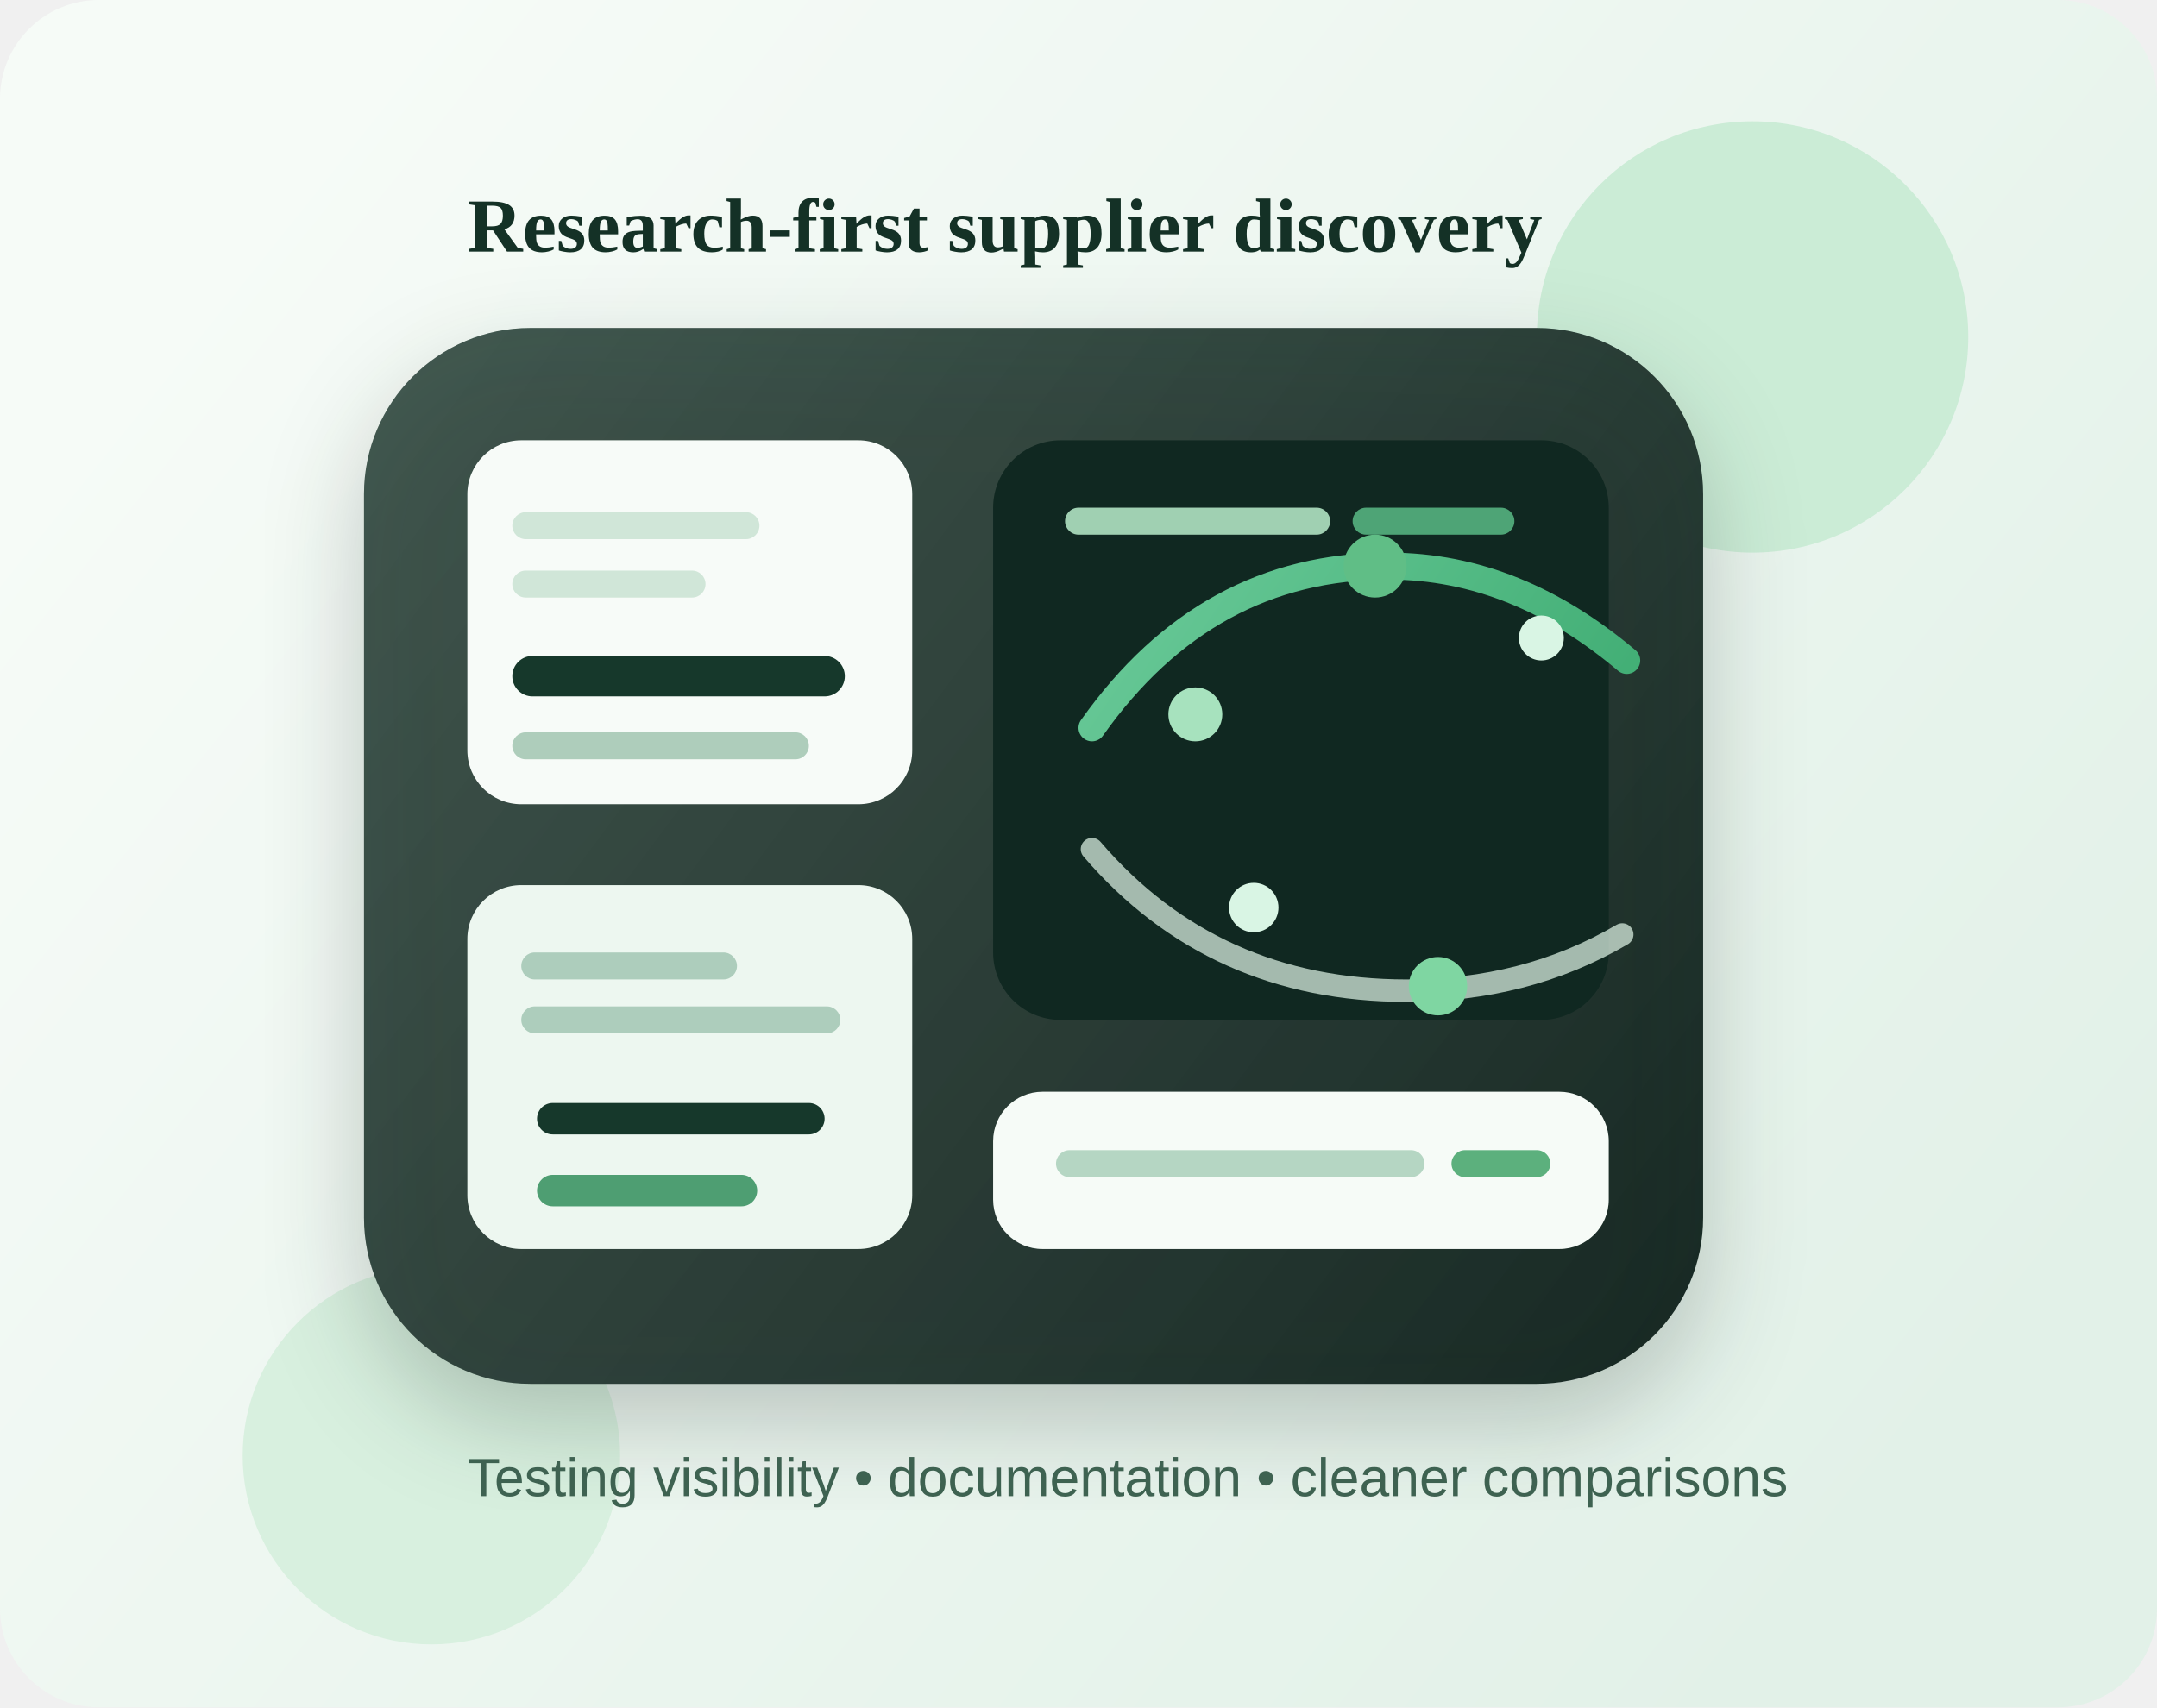
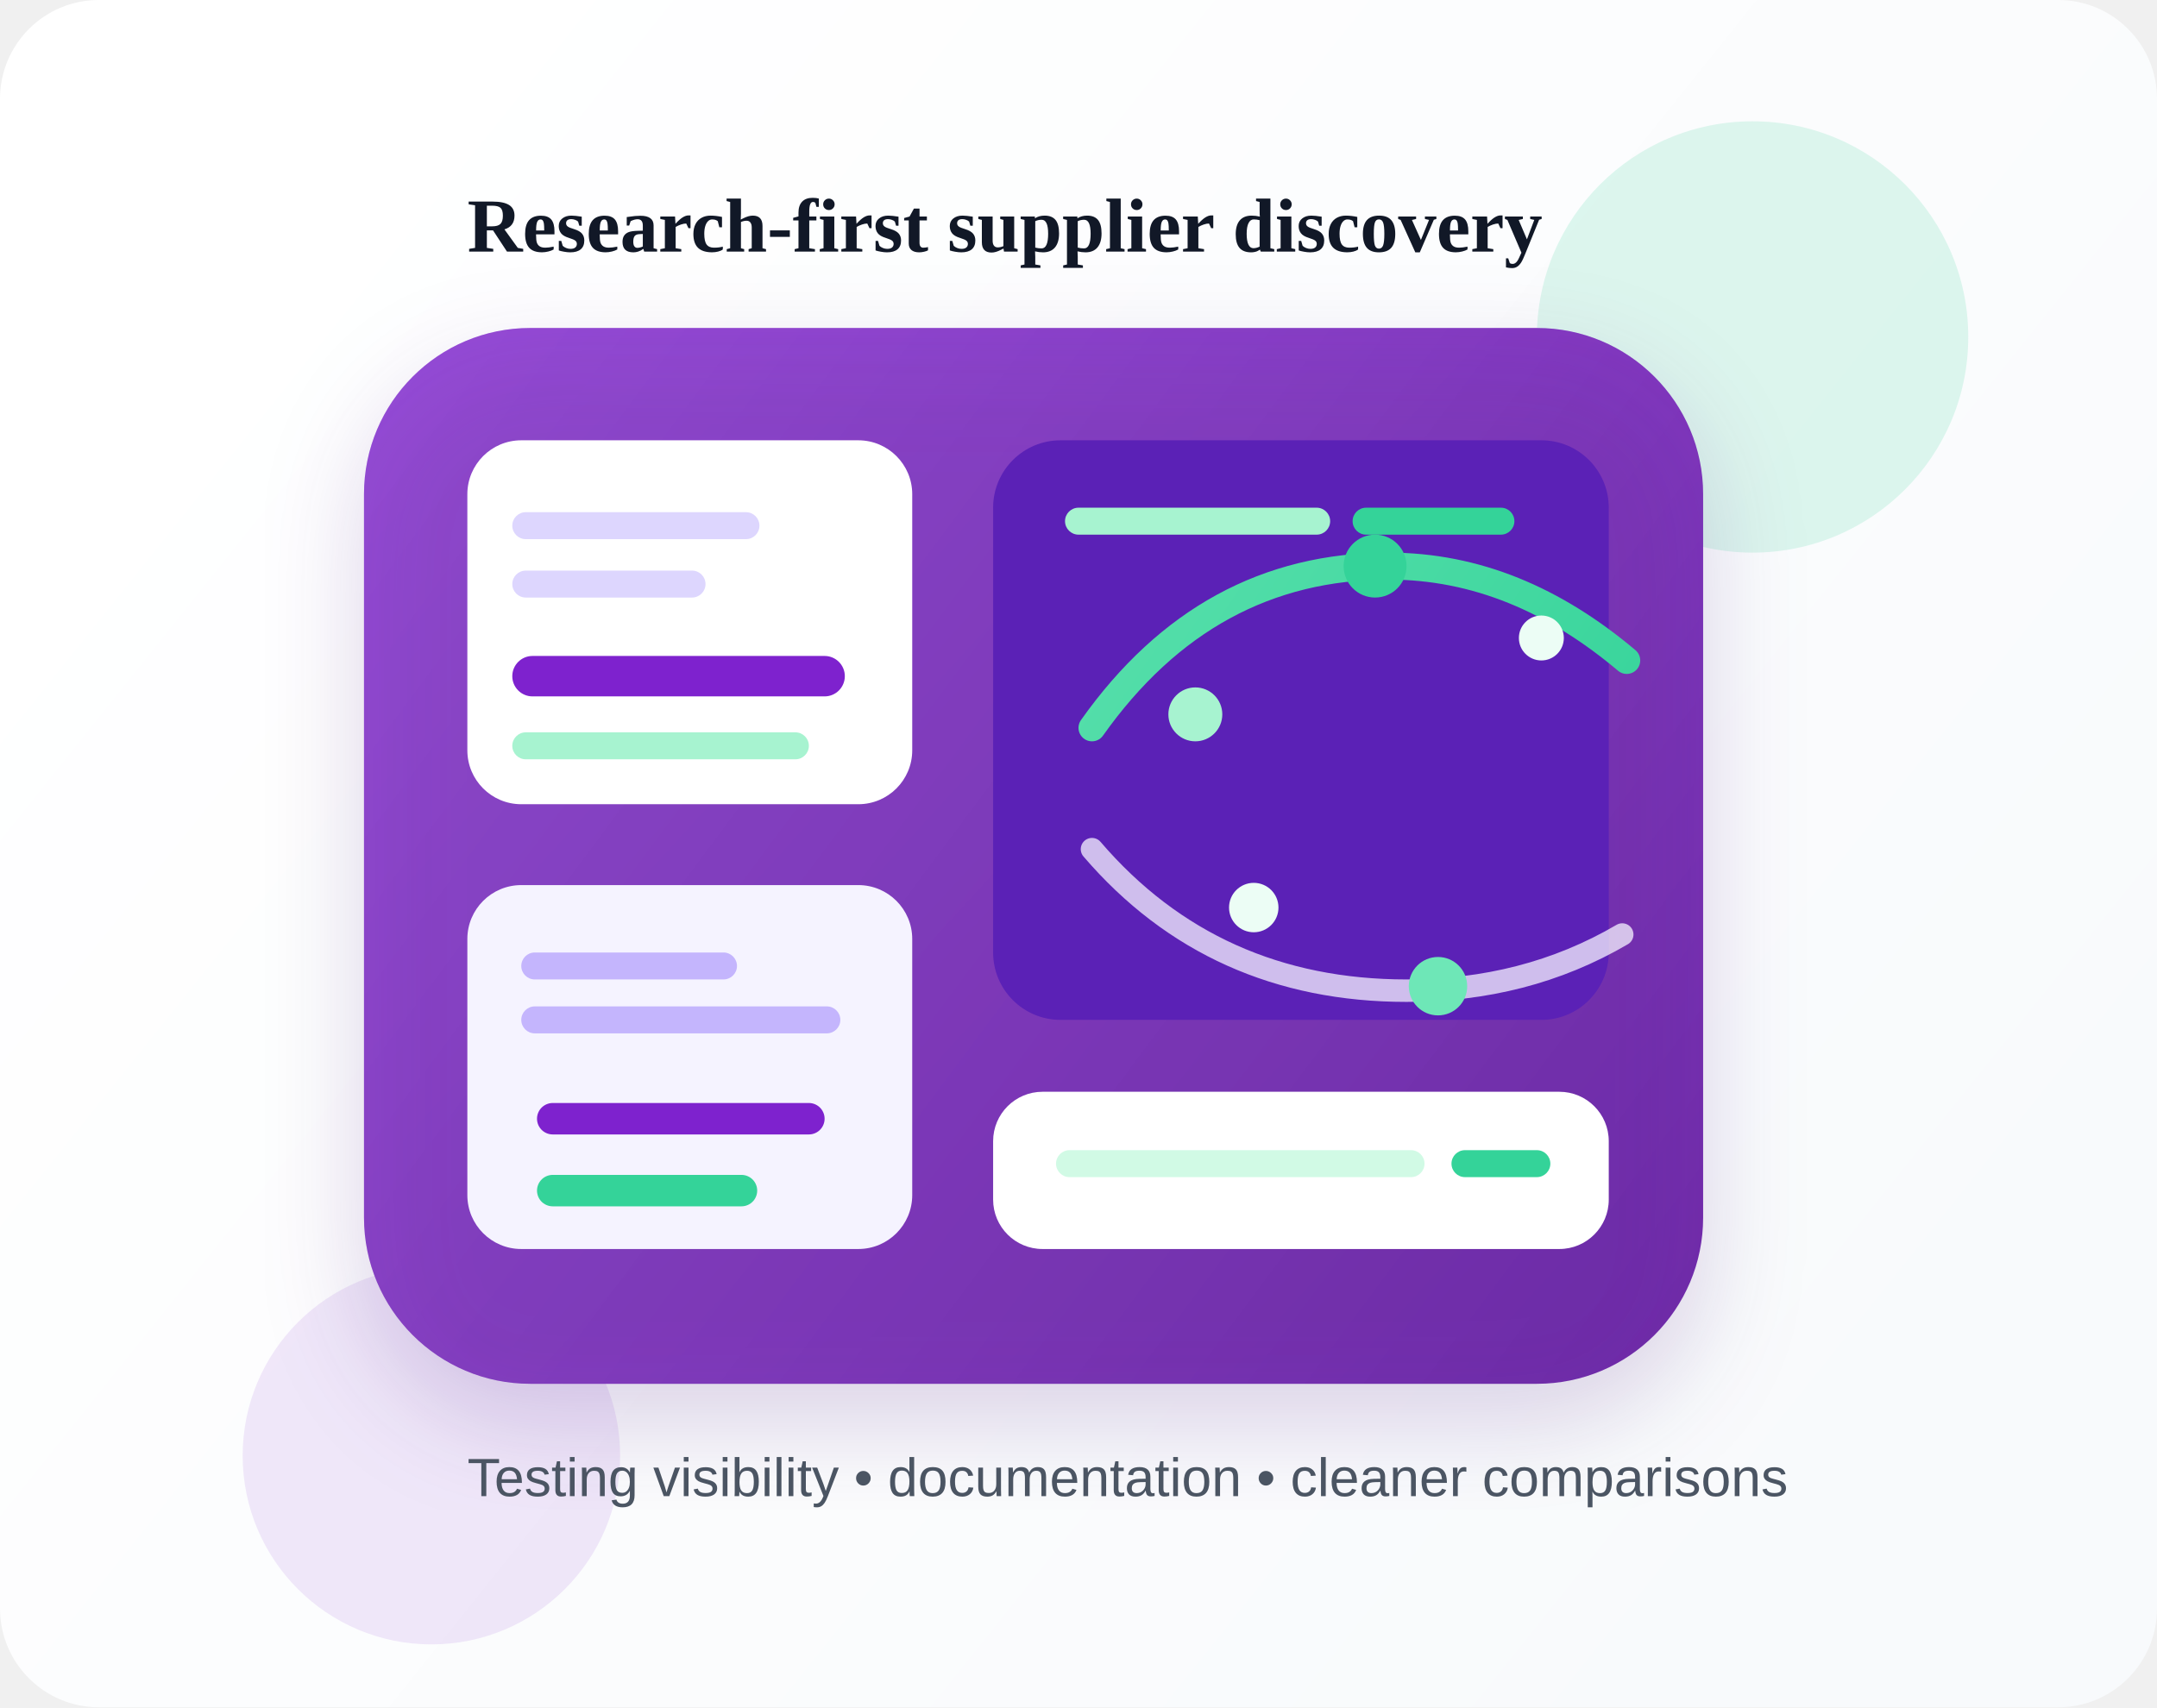
<svg xmlns="http://www.w3.org/2000/svg" width="960" height="760" viewBox="0 0 960 760" fill="none">
  <defs>
    <linearGradient id="bg" x1="112" y1="84" x2="846" y2="672" gradientUnits="userSpaceOnUse">
-       <stop stop-color="#F6FBF7" />
-       <stop offset="1" stop-color="#E2F1E8" />
+       <stop stop-color="#FFFFFF" />
+       <stop offset="1" stop-color="#F8FAFC" />
    </linearGradient>
    <linearGradient id="panel" x1="196" y1="124" x2="728" y2="610" gradientUnits="userSpaceOnUse">
-       <stop stop-color="#173429" />
-       <stop offset="1" stop-color="#0D201A" />
+       <stop stop-color="#7E22CE" />
+       <stop offset="1" stop-color="#6B21A8" />
    </linearGradient>
    <linearGradient id="glass" x1="176" y1="166" x2="774" y2="612" gradientUnits="userSpaceOnUse">
      <stop stop-color="#FFFFFF" stop-opacity="0.18" />
      <stop offset="1" stop-color="#FFFFFF" stop-opacity="0.04" />
    </linearGradient>
    <linearGradient id="accent" x1="260" y1="260" x2="640" y2="520" gradientUnits="userSpaceOnUse">
-       <stop stop-color="#8BE1B7" />
-       <stop offset="1" stop-color="#39A86D" />
+       <stop stop-color="#6EE7B7" />
+       <stop offset="1" stop-color="#34D399" />
    </linearGradient>
    <filter id="shadow" x="118" y="112" width="724" height="560" filterUnits="userSpaceOnUse" color-interpolation-filters="sRGB">
      <feFlood flood-opacity="0" result="BackgroundImageFix" />
      <feColorMatrix in="SourceAlpha" type="matrix" values="0 0 0 0 0 0 0 0 0 0 0 0 0 0 0 0 0 0 127 0" result="hardAlpha" />
      <feOffset dy="18" />
      <feGaussianBlur stdDeviation="22" />
-       <feColorMatrix type="matrix" values="0 0 0 0 0.048 0 0 0 0 0.105 0 0 0 0 0.084 0 0 0 0.22 0" />
+       <feColorMatrix type="matrix" values="0 0 0 0 0.294 0 0 0 0 0.102 0 0 0 0 0.510 0 0 0 0.18 0" />
      <feBlend mode="normal" in2="BackgroundImageFix" result="effect1_dropShadow_0_1" />
      <feBlend mode="normal" in="SourceGraphic" in2="effect1_dropShadow_0_1" result="shape" />
    </filter>
  </defs>
  <rect width="960" height="760" rx="44" fill="url(#bg)" />
-   <circle cx="780" cy="150" r="96" fill="#CBECD6" />
-   <circle cx="192" cy="648" r="84" fill="#D8F0DF" />
+   <circle cx="780" cy="150" r="96" fill="#34D399" fill-opacity=".16" />
+   <circle cx="192" cy="648" r="84" fill="#7E22CE" fill-opacity=".10" />
  <path d="M162 220C162 179.131 195.131 146 236 146H684C724.869 146 758 179.131 758 220V542C758 582.869 724.869 616 684 616H236C195.131 616 162 582.869 162 542V220Z" fill="url(#panel)" />
  <g filter="url(#shadow)">
    <path d="M162 220C162 179.131 195.131 146 236 146H684C724.869 146 758 179.131 758 220V542C758 582.869 724.869 616 684 616H236C195.131 616 162 582.869 162 542V220Z" fill="url(#glass)" />
  </g>
-   <rect x="208" y="196" width="198" height="162" rx="24" fill="#F7FBF8" />
-   <rect x="228" y="228" width="110" height="12" rx="6" fill="#D0E6D8" />
-   <rect x="228" y="254" width="86" height="12" rx="6" fill="#D0E6D8" />
-   <rect x="228" y="292" width="148" height="18" rx="9" fill="#16382B" />
-   <rect x="228" y="326" width="132" height="12" rx="6" fill="#AECDBB" />
-   <rect x="442" y="196" width="274" height="258" rx="30" fill="#102821" />
-   <rect x="474" y="226" width="118" height="12" rx="6" fill="#A0D0B2" />
-   <rect x="602" y="226" width="72" height="12" rx="6" fill="#4EA476" />
+   <rect x="208" y="196" width="198" height="162" rx="24" fill="#FFFFFF" />
+   <rect x="228" y="228" width="110" height="12" rx="6" fill="#DDD6FE" />
+   <rect x="228" y="254" width="86" height="12" rx="6" fill="#DDD6FE" />
+   <rect x="228" y="292" width="148" height="18" rx="9" fill="#7E22CE" />
+   <rect x="228" y="326" width="132" height="12" rx="6" fill="#A7F3D0" />
+   <rect x="442" y="196" width="274" height="258" rx="30" fill="#5B21B6" />
+   <rect x="474" y="226" width="118" height="12" rx="6" fill="#A7F3D0" />
+   <rect x="602" y="226" width="72" height="12" rx="6" fill="#34D399" />
  <path d="M486 324C520 276 564 252 618 252C657 252 692 267 724 294" stroke="url(#accent)" stroke-width="12" stroke-linecap="round" />
-   <path d="M486 378C522 420 569 441 626 441C661 441 693 433 722 416" stroke="#E3F8EA" stroke-opacity="0.7" stroke-width="10" stroke-linecap="round" />
-   <circle cx="532" cy="318" r="12" fill="#A7E2BE" />
-   <circle cx="612" cy="252" r="14" fill="#60BE86" />
-   <circle cx="686" cy="284" r="10" fill="#D9F5E4" />
-   <circle cx="558" cy="404" r="11" fill="#D9F5E4" />
-   <circle cx="640" cy="439" r="13" fill="#7FD6A2" />
-   <rect x="208" y="394" width="198" height="162" rx="24" fill="#EDF7F0" />
-   <rect x="232" y="424" width="96" height="12" rx="6" fill="#ADCDBC" />
-   <rect x="232" y="448" width="142" height="12" rx="6" fill="#ADCDBC" />
-   <path d="M246 498H360" stroke="#16382B" stroke-width="14" stroke-linecap="round" />
-   <path d="M246 530H330" stroke="#4E9E72" stroke-width="14" stroke-linecap="round" />
-   <rect x="442" y="486" width="274" height="70" rx="22" fill="#F6FBF7" />
-   <rect x="470" y="512" width="164" height="12" rx="6" fill="#B5D6C3" />
-   <rect x="646" y="512" width="44" height="12" rx="6" fill="#5CB07D" />
-   <text x="208" y="112" fill="#143126" font-family="Georgia, 'Times New Roman', serif" font-size="34" font-weight="700">Research-first supplier discovery</text>
-   <text x="208" y="666" fill="#3E6251" font-family="Arial, Helvetica, sans-serif" font-size="24">Testing visibility • documentation • cleaner comparisons</text>
+   <path d="M486 378C522 420 569 441 626 441C661 441 693 433 722 416" stroke="#F5F3FF" stroke-opacity="0.75" stroke-width="10" stroke-linecap="round" />
+   <circle cx="532" cy="318" r="12" fill="#A7F3D0" />
+   <circle cx="612" cy="252" r="14" fill="#34D399" />
+   <circle cx="686" cy="284" r="10" fill="#ECFDF5" />
+   <circle cx="558" cy="404" r="11" fill="#ECFDF5" />
+   <circle cx="640" cy="439" r="13" fill="#6EE7B7" />
+   <rect x="208" y="394" width="198" height="162" rx="24" fill="#F5F3FF" />
+   <rect x="232" y="424" width="96" height="12" rx="6" fill="#C4B5FD" />
+   <rect x="232" y="448" width="142" height="12" rx="6" fill="#C4B5FD" />
+   <path d="M246 498H360" stroke="#7E22CE" stroke-width="14" stroke-linecap="round" />
+   <path d="M246 530H330" stroke="#34D399" stroke-width="14" stroke-linecap="round" />
+   <rect x="442" y="486" width="274" height="70" rx="22" fill="#FFFFFF" />
+   <rect x="470" y="512" width="164" height="12" rx="6" fill="#D1FAE5" />
+   <rect x="646" y="512" width="44" height="12" rx="6" fill="#34D399" />
+   <text x="208" y="112" fill="#111827" font-family="Georgia, 'Times New Roman', serif" font-size="34" font-weight="700">Research-first supplier discovery</text>
+   <text x="208" y="666" fill="#4B5563" font-family="Arial, Helvetica, sans-serif" font-size="24">Testing visibility • documentation • cleaner comparisons</text>
</svg>
